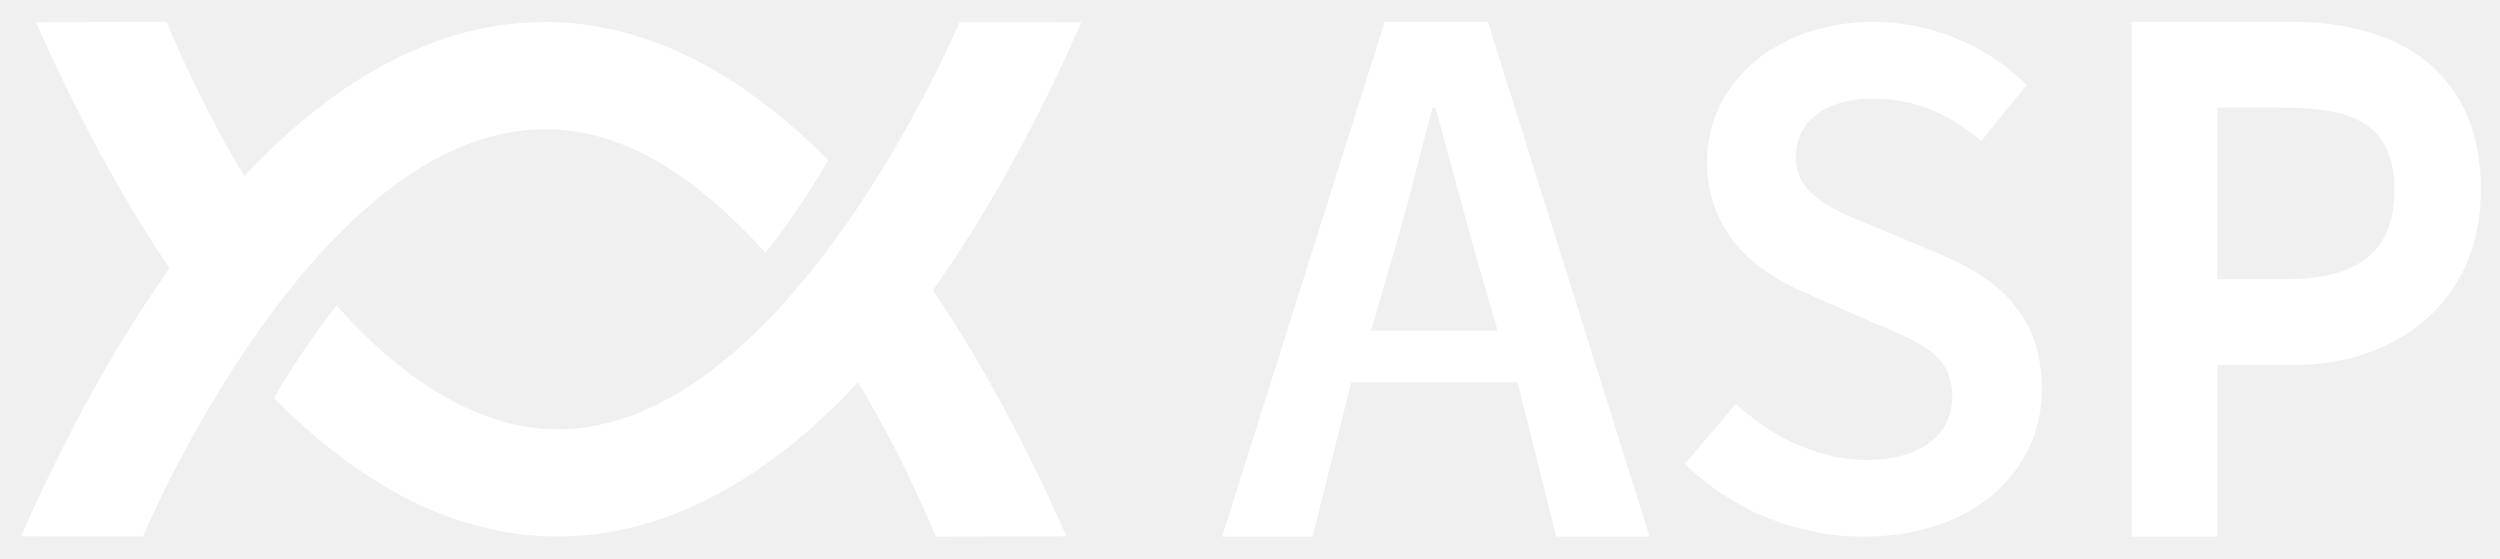
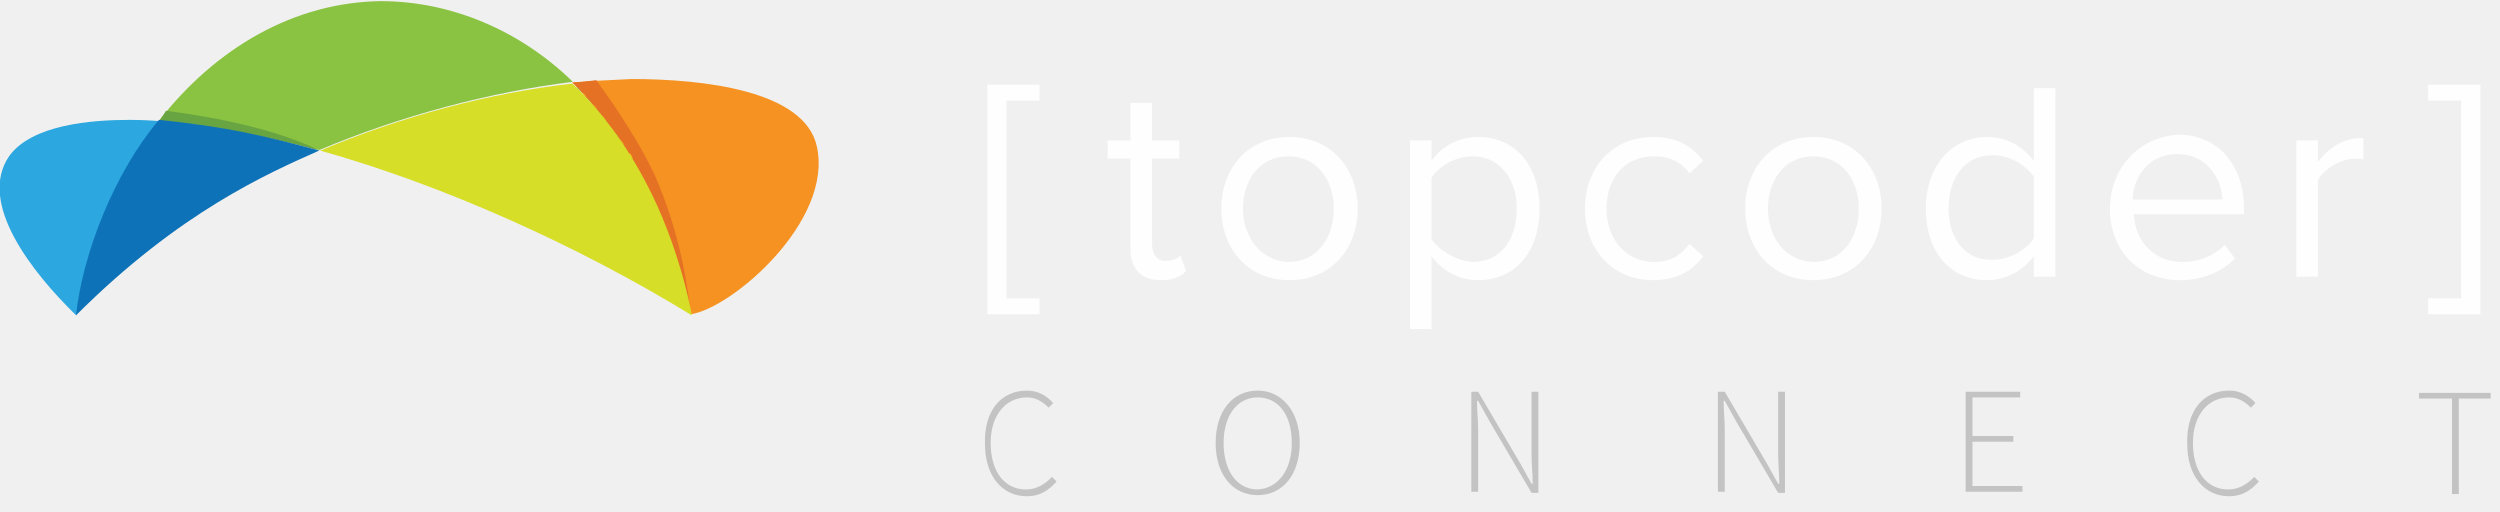
- <svg xmlns="http://www.w3.org/2000/svg" width="94px" height="21px" viewBox="0 0 94 21" version="1.1">
-   <defs />
-   <g id="Registration-/-Login" stroke="none" stroke-width="1" fill="none" fill-rule="evenodd">
-     <g id="Login" transform="translate(-673, -234)" fill="#FFFFFF">
-       <g id="Imported-Layers" transform="translate(673.5484, 234.5)">
-         <path d="M56.509,13.871 L50.258,13.871 L48.802,19.677 L45.405,19.677 L51.514,0.323 L55.395,0.323 L61.476,19.677 L57.965,19.677 L56.509,13.871 L56.509,13.871 Z M55.766,11.935 L55.11,9.683 C54.539,7.714 53.968,5.484 53.426,3.548 L53.312,3.548 C52.799,5.484 52.255,7.714 51.657,9.683 L51,11.935 L55.766,11.935 L55.766,11.935 Z" id="Fill-1" />
-         <path d="M64.723,14.682 C66.063,15.937 67.862,16.794 69.603,16.794 C71.687,16.794 72.857,15.852 72.857,14.397 C72.857,12.855 71.659,12.37 69.946,11.656 L67.405,10.543 C65.55,9.772 63.637,8.317 63.637,5.576 C63.637,2.607 66.263,0.323 69.889,0.323 C72.086,0.323 74.199,1.237 75.655,2.693 L73.942,4.805 C72.772,3.806 71.487,3.206 69.889,3.206 C68.119,3.206 66.977,4.035 66.977,5.405 C66.977,6.861 68.405,7.403 69.946,8.03 L72.458,9.087 C74.684,10.029 76.226,11.428 76.226,14.139 C76.226,17.165 73.714,19.677 69.517,19.677 C67.005,19.677 64.579,18.678 62.81,16.937 L64.723,14.682" id="Fill-2" />
-         <path d="M79.599,0.323 L85.658,0.323 C89.74,0.323 92.737,2.293 92.737,6.631 C92.737,10.77 89.654,13.226 85.658,13.226 L82.825,13.226 L82.825,19.677 L79.599,19.677 L79.599,0.323 L79.599,0.323 Z M85.372,10 C88.17,10 89.483,8.915 89.483,6.631 C89.483,4.29 88.084,3.548 85.372,3.548 L82.825,3.548 L82.825,10 L85.372,10 L85.372,10 Z" id="Fill-3" />
-         <path d="M40.11,0.337 L35.532,0.331 C35.532,0.331 29.101,15.643 20.41,15.643 C17.226,15.643 14.288,13.463 12.106,10.983 C10.648,12.851 9.754,14.463 9.754,14.463 C13.078,17.834 16.667,19.672 20.41,19.672 C24.392,19.672 28.21,17.627 31.719,13.87 C33.58,16.992 34.634,19.677 34.634,19.677 L39.55,19.664 C37.994,16.148 36.312,13.046 34.527,10.408 C36.523,7.609 38.395,4.23 40.11,0.337" id="Fill-4" />
-         <path d="M19.945,0.329 C15.962,0.329 12.144,2.374 8.634,6.132 C6.774,3.01 5.721,0.323 5.721,0.323 L0.804,0.337 C2.361,3.854 4.045,6.953 5.829,9.591 C3.832,12.39 1.96,15.77 0.245,19.664 L4.823,19.67 C4.823,19.67 11.254,4.358 19.945,4.358 C23.12,4.358 25.826,6.363 28.232,9.001 C29.566,7.358 30.586,5.522 30.586,5.522 C27.266,2.162 23.682,0.329 19.945,0.329" id="Fill-5" />
+ <svg xmlns="http://www.w3.org/2000/svg" version="1.1" id="Layer_1" x="0px" y="0px" viewBox="-195 374 220 45" style="enable-background:new -195 374 220 45;" xml:space="preserve">
+   <style type="text/css">
+ 	.st0{filter:url(#Adobe_OpacityMaskFilter);}
+ 	.st1{fill:#FFFFFF;}
+ 	.st2{mask:url(#mask-2);fill:#8AC342;}
+ 	.st3{filter:url(#Adobe_OpacityMaskFilter_1_);}
+ 	.st4{mask:url(#mask-4);fill:#68A442;}
+ 	.st5{filter:url(#Adobe_OpacityMaskFilter_2_);}
+ 	.st6{mask:url(#mask-6);fill:#F59221;}
+ 	.st7{filter:url(#Adobe_OpacityMaskFilter_3_);}
+ 	.st8{mask:url(#mask-8);fill:#E57224;}
+ 	.st9{filter:url(#Adobe_OpacityMaskFilter_4_);}
+ 	.st10{mask:url(#mask-10);fill:#8AC342;}
+ 	.st11{filter:url(#Adobe_OpacityMaskFilter_5_);}
+ 	.st12{mask:url(#mask-12);fill:#8AC342;}
+ 	.st13{filter:url(#Adobe_OpacityMaskFilter_6_);}
+ 	.st14{mask:url(#mask-14);fill:#8AC342;}
+ 	.st15{filter:url(#Adobe_OpacityMaskFilter_7_);}
+ 	.st16{mask:url(#mask-16);fill:#8AC342;}
+ 	.st17{filter:url(#Adobe_OpacityMaskFilter_8_);}
+ 	.st18{mask:url(#mask-18);fill:#8AC342;}
+ 	.st19{filter:url(#Adobe_OpacityMaskFilter_9_);}
+ 	.st20{mask:url(#mask-20);fill:#8AC342;}
+ 	.st21{filter:url(#Adobe_OpacityMaskFilter_10_);}
+ 	.st22{mask:url(#mask-22);fill:#8AC342;}
+ 	.st23{filter:url(#Adobe_OpacityMaskFilter_11_);}
+ 	.st24{mask:url(#mask-24);fill:#F4CA18;}
+ 	.st25{filter:url(#Adobe_OpacityMaskFilter_12_);}
+ 	.st26{mask:url(#mask-26);fill:#F4CA18;}
+ 	.st27{filter:url(#Adobe_OpacityMaskFilter_13_);}
+ 	.st28{mask:url(#mask-28);fill:#F4CA18;}
+ 	.st29{filter:url(#Adobe_OpacityMaskFilter_14_);}
+ 	.st30{mask:url(#mask-30);fill:#F4CA18;}
+ 	.st31{filter:url(#Adobe_OpacityMaskFilter_15_);}
+ 	.st32{mask:url(#mask-32);fill:#F4CA18;}
+ 	.st33{filter:url(#Adobe_OpacityMaskFilter_16_);}
+ 	.st34{mask:url(#mask-34);fill:#F4CA18;}
+ 	.st35{filter:url(#Adobe_OpacityMaskFilter_17_);}
+ 	.st36{mask:url(#mask-36);fill:#F4CA18;}
+ 	.st37{filter:url(#Adobe_OpacityMaskFilter_18_);}
+ 	.st38{mask:url(#mask-38);fill:#D7DE28;}
+ 	.st39{filter:url(#Adobe_OpacityMaskFilter_19_);}
+ 	.st40{mask:url(#mask-40);fill:#2CA7DF;}
+ 	.st41{filter:url(#Adobe_OpacityMaskFilter_20_);}
+ 	.st42{mask:url(#mask-42);fill:#2CA7DF;}
+ 	.st43{filter:url(#Adobe_OpacityMaskFilter_21_);}
+ 	.st44{mask:url(#mask-44);fill:#0D72B8;}
+ 	.st45{filter:url(#Adobe_OpacityMaskFilter_22_);}
+ 	.st46{mask:url(#mask-46);fill:#FEFEFE;}
+ 	.st47{fill:#C4C3C3;}
+ </style>
+   <g id="Page-1">
+     <g id="tc-connect-light">
+       <g id="Page-1-Copy">
+         <g id="Group-3" transform="translate(13.50877, 0)">
+           <g id="Clip-2">
+ 				</g>
+           <defs>
+             <filter id="Adobe_OpacityMaskFilter" filterUnits="userSpaceOnUse" x="-199.3" y="369.3" width="46" height="22.8">
+               <feColorMatrix type="matrix" values="1 0 0 0 0  0 1 0 0 0  0 0 1 0 0  0 0 0 1 0" />
+             </filter>
+           </defs>
+           <mask maskUnits="userSpaceOnUse" x="-199.3" y="369.3" width="46" height="22.8" id="mask-2">
+             <g class="st0">
+               <path id="path-1" class="st1" d="M-194.5,384.6c4.2,0.3,9.2,1.3,14.1,2.6l0,0c7.1-3,15-5.1,22.3-6l0,0        c-4.6-4.5-10.7-7.1-16.9-7.1l0,0C-182.6,374.2-189.5,378.2-194.5,384.6L-194.5,384.6z" />
+             </g>
+           </mask>
+           <path id="Fill-1" class="st2" d="M-199.3,369.3h46v22.8h-46V369.3z" />
+         </g>
+         <g id="Group-6" transform="translate(13.50877, 9.649123)">
+           <g id="Clip-5">
+ 				</g>
+           <defs>
+             <filter id="Adobe_OpacityMaskFilter_1_" filterUnits="userSpaceOnUse" x="-199.3" y="369.3" width="23.8" height="13.1">
+               <feColorMatrix type="matrix" values="1 0 0 0 0  0 1 0 0 0  0 0 1 0 0  0 0 0 1 0" />
+             </filter>
+           </defs>
+           <mask maskUnits="userSpaceOnUse" x="-199.3" y="369.3" width="23.8" height="13.1" id="mask-4">
+             <g class="st3">
+               <path id="path-3" class="st1" d="M-194.5,375c4.2,0.3,9.3,1.3,14.1,2.6l0,0c-4.8-2.4-12-3.3-13.5-3.5l0,0        C-194,374.3-194.3,374.7-194.5,375L-194.5,375z" />
+             </g>
+           </mask>
+           <path id="Fill-4" class="st4" d="M-199.3,369.3h23.8v13.1h-23.8V369.3z" />
+         </g>
+         <g id="Group-9" transform="translate(50.17544, 6.754386)">
+           <g id="Clip-8">
+ 				</g>
+           <defs>
+             <filter id="Adobe_OpacityMaskFilter_2_" filterUnits="userSpaceOnUse" x="-199.6" y="369.5" width="31.4" height="30.3">
+               <feColorMatrix type="matrix" values="1 0 0 0 0  0 1 0 0 0  0 0 1 0 0  0 0 0 1 0" />
+             </filter>
+           </defs>
+           <mask maskUnits="userSpaceOnUse" x="-199.6" y="369.5" width="31.4" height="30.3" id="mask-6">
+             <g class="st5">
+               <path id="path-5" class="st1" d="M-194.8,374.5c0.1,0.1,4.3,4.3,6.8,9.6l0,0c2.5,5.4,3.6,10.8,3.6,10.8l0,0        c3.6-0.5,12.6-8.2,11.1-14.8l0,0c-1.1-4.9-10-5.9-16.3-5.9l0,0C-191.7,374.3-193.7,374.4-194.8,374.5L-194.8,374.5z" />
+             </g>
+           </mask>
+           <path id="Fill-7" class="st6" d="M-199.6,369.5h31.4v30.3h-31.4V369.5z" />
+         </g>
+         <g id="Group-12" transform="translate(50.17544, 6.754386)">
+           <g id="Clip-11">
+ 				</g>
+           <defs>
+             <filter id="Adobe_OpacityMaskFilter_3_" filterUnits="userSpaceOnUse" x="-199.6" y="369.5" width="20.1" height="30.3">
+               <feColorMatrix type="matrix" values="1 0 0 0 0  0 1 0 0 0  0 0 1 0 0  0 0 0 1 0" />
+             </filter>
+           </defs>
+           <mask maskUnits="userSpaceOnUse" x="-199.6" y="369.5" width="20.1" height="30.3" id="mask-8">
+             <g class="st7">
+               <path id="path-7" class="st1" d="M-194.8,374.5c0.1,0.1,4.3,4.3,6.8,9.6l0,0c2.5,5.4,3.6,10.8,3.6,10.8l0,0        c-0.2-2.1-0.8-6.5-2.8-11.4l0,0c-1.3-3.2-3.9-7-5.5-9.2l0,0C-193.5,374.4-194.2,374.5-194.8,374.5L-194.8,374.5z" />
+             </g>
+           </mask>
+           <path id="Fill-10" class="st8" d="M-199.6,369.5h20.1v30.3h-20.1V369.5z" />
+         </g>
+         <g id="Group-15" transform="translate(55, 13.50877)">
+           <g id="Clip-14">
+ 				</g>
+           <defs>
+             <filter id="Adobe_OpacityMaskFilter_4_" filterUnits="userSpaceOnUse" x="-199.2" y="369.7" width="10" height="10.3">
+               <feColorMatrix type="matrix" values="1 0 0 0 0  0 1 0 0 0  0 0 1 0 0  0 0 0 1 0" />
+             </filter>
+           </defs>
+           <mask maskUnits="userSpaceOnUse" x="-199.2" y="369.7" width="10" height="10.3" id="mask-10">
+             <g class="st9">
+               <path id="path-9" class="st1" d="M-194,375.1c-0.1-0.2-0.3-0.4-0.4-0.6l0,0C-194.2,374.7-194.1,374.9-194,375.1L-194,375.1z" />
+             </g>
+           </mask>
+           <path id="Fill-13" class="st10" d="M-199.2,369.7h10v10.3h-10V369.7z" />
+         </g>
+         <g id="Group-18" transform="translate(54.03509, 12.54386)">
+           <g id="Clip-17">
+ 				</g>
+           <defs>
+             <filter id="Adobe_OpacityMaskFilter_5_" filterUnits="userSpaceOnUse" x="-198.9" y="369.4" width="10.1" height="10.3">
+               <feColorMatrix type="matrix" values="1 0 0 0 0  0 1 0 0 0  0 0 1 0 0  0 0 0 1 0" />
+             </filter>
+           </defs>
+           <mask maskUnits="userSpaceOnUse" x="-198.9" y="369.4" width="10.1" height="10.3" id="mask-12">
+             <g class="st11">
+               <path id="path-11" class="st1" d="M-193.7,374.9c-0.1-0.2-0.3-0.4-0.4-0.6l0,0C-194,374.5-193.8,374.7-193.7,374.9        L-193.7,374.9z" />
+             </g>
+           </mask>
+           <path id="Fill-16" class="st12" d="M-198.9,369.4h10.1v10.3h-10.1V369.4z" />
+         </g>
+         <g id="Group-21" transform="translate(52.10526, 8.684211)">
+           <g id="Clip-20">
+ 				</g>
+           <defs>
+             <filter id="Adobe_OpacityMaskFilter_6_" filterUnits="userSpaceOnUse" x="-199.4" y="370.1" width="10.1" height="10.2">
+               <feColorMatrix type="matrix" values="1 0 0 0 0  0 1 0 0 0  0 0 1 0 0  0 0 0 1 0" />
+             </filter>
+           </defs>
+           <mask maskUnits="userSpaceOnUse" x="-199.4" y="370.1" width="10.1" height="10.2" id="mask-14">
+             <g class="st13">
+               <path id="path-13" class="st1" d="M-194.2,375.4c-0.2-0.2-0.3-0.4-0.5-0.6l0,0C-194.5,375.1-194.3,375.2-194.2,375.4        L-194.2,375.4z" />
+             </g>
+           </mask>
+           <path id="Fill-19" class="st14" d="M-199.4,370.1h10.1v10.2h-10.1V370.1z" />
+         </g>
+         <g id="Group-24" transform="translate(51.14035, 7.719298)">
+           <g id="Clip-23">
+ 				</g>
+           <defs>
+             <filter id="Adobe_OpacityMaskFilter_7_" filterUnits="userSpaceOnUse" x="-199.3" y="370" width="10.1" height="10.2">
+               <feColorMatrix type="matrix" values="1 0 0 0 0  0 1 0 0 0  0 0 1 0 0  0 0 0 1 0" />
+             </filter>
+           </defs>
+           <mask maskUnits="userSpaceOnUse" x="-199.3" y="370" width="10.1" height="10.2" id="mask-16">
+             <g class="st15">
+               <path id="path-15" class="st1" d="M-194,375.4c-0.2-0.2-0.3-0.4-0.5-0.5l0,0C-194.4,375-194.2,375.2-194,375.4L-194,375.4z" />
+             </g>
+           </mask>
+           <path id="Fill-22" class="st16" d="M-199.3,370h10.1v10.2h-10.1V370z" />
+         </g>
+         <g id="Group-27" transform="translate(53.07017, 9.649123)">
+           <g id="Clip-26">
+ 				</g>
+           <defs>
+             <filter id="Adobe_OpacityMaskFilter_8_" filterUnits="userSpaceOnUse" x="-199.6" y="370.1" width="10.1" height="10.2">
+               <feColorMatrix type="matrix" values="1 0 0 0 0  0 1 0 0 0  0 0 1 0 0  0 0 0 1 0" />
+             </filter>
+           </defs>
+           <mask maskUnits="userSpaceOnUse" x="-199.6" y="370.1" width="10.1" height="10.2" id="mask-18">
+             <g class="st17">
+               <path id="path-17" class="st1" d="M-194.3,375.5c-0.1-0.2-0.3-0.4-0.4-0.6l0,0C-194.6,375.1-194.4,375.3-194.3,375.5        L-194.3,375.5z" />
+             </g>
+           </mask>
+           <path id="Fill-25" class="st18" d="M-199.6,370.1h10.1v10.2h-10.1V370.1z" />
+         </g>
+         <g id="Group-30" transform="translate(50.17544, 6.754386)">
+           <g id="Clip-29">
+ 				</g>
+           <defs>
+             <filter id="Adobe_OpacityMaskFilter_9_" filterUnits="userSpaceOnUse" x="-199.3" y="370" width="10.2" height="10.2">
+               <feColorMatrix type="matrix" values="1 0 0 0 0  0 1 0 0 0  0 0 1 0 0  0 0 0 1 0" />
+             </filter>
+           </defs>
+           <mask maskUnits="userSpaceOnUse" x="-199.3" y="370" width="10.2" height="10.2" id="mask-20">
+             <g class="st19">
+               <path id="path-19" class="st1" d="M-194,375.4c-0.2-0.2-0.3-0.3-0.5-0.5l0,0C-194.3,375-194.1,375.2-194,375.4L-194,375.4z" />
+             </g>
+           </mask>
+           <path id="Fill-28" class="st20" d="M-199.3,370h10.2v10.2h-10.2V370z" />
+         </g>
+         <g id="Group-33" transform="translate(54.03509, 11.57895)">
+           <g id="Clip-32">
+ 				</g>
+           <defs>
+             <filter id="Adobe_OpacityMaskFilter_10_" filterUnits="userSpaceOnUse" x="-199.7" y="369.3" width="10.1" height="10.3">
+               <feColorMatrix type="matrix" values="1 0 0 0 0  0 1 0 0 0  0 0 1 0 0  0 0 0 1 0" />
+             </filter>
+           </defs>
+           <mask maskUnits="userSpaceOnUse" x="-199.7" y="369.3" width="10.1" height="10.3" id="mask-22">
+             <g class="st21">
+               <path id="path-21" class="st1" d="M-194.5,374.7c-0.1-0.2-0.3-0.4-0.4-0.6l0,0C-194.7,374.3-194.6,374.5-194.5,374.7        L-194.5,374.7z" />
+             </g>
+           </mask>
+           <path id="Fill-31" class="st22" d="M-199.7,369.3h10.1v10.3h-10.1V369.3z" />
+         </g>
+         <g id="Group-36" transform="translate(51.14035, 7.719298)">
+           <g id="Clip-35">
+ 				</g>
+           <defs>
+             <filter id="Adobe_OpacityMaskFilter_11_" filterUnits="userSpaceOnUse" x="-199.8" y="369.6" width="10.1" height="10.1">
+               <feColorMatrix type="matrix" values="1 0 0 0 0  0 1 0 0 0  0 0 1 0 0  0 0 0 1 0" />
+             </filter>
+           </defs>
+           <mask maskUnits="userSpaceOnUse" x="-199.8" y="369.6" width="10.1" height="10.1" id="mask-24">
+             <g class="st23">
+               <path id="path-23" class="st1" d="M-194.5,374.8c-0.1-0.1-0.3-0.3-0.4-0.4l0,0C-194.8,374.6-194.7,374.7-194.5,374.8        L-194.5,374.8z" />
+             </g>
+           </mask>
+           <path id="Fill-34" class="st24" d="M-199.8,369.6h10.1v10.1h-10.1V369.6z" />
+         </g>
+         <g id="Group-39" transform="translate(50.17544, 6.754386)">
+           <g id="Clip-38">
+ 				</g>
+           <defs>
+             <filter id="Adobe_OpacityMaskFilter_12_" filterUnits="userSpaceOnUse" x="-199.6" y="369.7" width="10" height="10">
+               <feColorMatrix type="matrix" values="1 0 0 0 0  0 1 0 0 0  0 0 1 0 0  0 0 0 1 0" />
+             </filter>
+           </defs>
+           <mask maskUnits="userSpaceOnUse" x="-199.6" y="369.7" width="10" height="10" id="mask-26">
+             <g class="st25">
+               <path id="path-25" class="st1" d="M-194.8,374.6c0.1,0.1,0.2,0.2,0.3,0.3l0,0C-194.6,374.8-194.7,374.7-194.8,374.6        L-194.8,374.6L-194.8,374.6z" />
+             </g>
+           </mask>
+           <path id="Fill-37" class="st26" d="M-199.6,369.7h10v10h-10V369.7z" />
+         </g>
+         <g id="Group-42" transform="translate(55, 12.54386)">
+           <g id="Clip-41">
+ 				</g>
+           <defs>
+             <filter id="Adobe_OpacityMaskFilter_13_" filterUnits="userSpaceOnUse" x="-199.5" y="370.1" width="10" height="10.2">
+               <feColorMatrix type="matrix" values="1 0 0 0 0  0 1 0 0 0  0 0 1 0 0  0 0 0 1 0" />
+             </filter>
+           </defs>
+           <mask maskUnits="userSpaceOnUse" x="-199.5" y="370.1" width="10" height="10.2" id="mask-28">
+             <g class="st27">
+               <path id="path-27" class="st1" d="M-194.3,375.4c-0.1-0.2-0.2-0.4-0.3-0.5l0,0C-194.6,375.1-194.5,375.3-194.3,375.4        L-194.3,375.4z" />
+             </g>
+           </mask>
+           <path id="Fill-40" class="st28" d="M-199.5,370.1h10v10.2h-10V370.1z" />
+         </g>
+         <g id="Group-45" transform="translate(54.03509, 11.57895)">
+           <g id="Clip-44">
+ 				</g>
+           <defs>
+             <filter id="Adobe_OpacityMaskFilter_14_" filterUnits="userSpaceOnUse" x="-199.3" y="369.9" width="10" height="10.2">
+               <feColorMatrix type="matrix" values="1 0 0 0 0  0 1 0 0 0  0 0 1 0 0  0 0 0 1 0" />
+             </filter>
+           </defs>
+           <mask maskUnits="userSpaceOnUse" x="-199.3" y="369.9" width="10" height="10.2" id="mask-30">
+             <g class="st29">
+               <path id="path-29" class="st1" d="M-194.1,375.2c-0.1-0.2-0.2-0.4-0.4-0.5l0,0C-194.3,374.9-194.2,375.1-194.1,375.2        L-194.1,375.2z" />
+             </g>
+           </mask>
+           <path id="Fill-43" class="st30" d="M-199.3,369.9h10v10.2h-10V369.9z" />
+         </g>
+         <g id="Group-48" transform="translate(53.07017, 10.61403)">
+           <g id="Clip-47">
+ 				</g>
+           <defs>
+             <filter id="Adobe_OpacityMaskFilter_15_" filterUnits="userSpaceOnUse" x="-199.1" y="369.7" width="10" height="10.2">
+               <feColorMatrix type="matrix" values="1 0 0 0 0  0 1 0 0 0  0 0 1 0 0  0 0 0 1 0" />
+             </filter>
+           </defs>
+           <mask maskUnits="userSpaceOnUse" x="-199.1" y="369.7" width="10" height="10.2" id="mask-32">
+             <g class="st31">
+               <path id="path-31" class="st1" d="M-193.9,375.1c-0.1-0.2-0.2-0.3-0.4-0.5l0,0C-194.2,374.7-194,374.9-193.9,375.1        L-193.9,375.1z" />
+             </g>
+           </mask>
+           <path id="Fill-46" class="st32" d="M-199.1,369.7h10v10.2h-10V369.7z" />
+         </g>
+         <g id="Group-51" transform="translate(51.14035, 8.684211)">
+           <g id="Clip-50">
+ 				</g>
+           <defs>
+             <filter id="Adobe_OpacityMaskFilter_16_" filterUnits="userSpaceOnUse" x="-198.9" y="369.6" width="10" height="10.1">
+               <feColorMatrix type="matrix" values="1 0 0 0 0  0 1 0 0 0  0 0 1 0 0  0 0 0 1 0" />
+             </filter>
+           </defs>
+           <mask maskUnits="userSpaceOnUse" x="-198.9" y="369.6" width="10" height="10.1" id="mask-34">
+             <g class="st33">
+               <path id="path-33" class="st1" d="M-193.6,374.9c-0.1-0.2-0.3-0.3-0.4-0.5l0,0C-193.9,374.6-193.8,374.7-193.6,374.9        L-193.6,374.9z" />
+             </g>
+           </mask>
+           <path id="Fill-49" class="st34" d="M-198.9,369.6h10v10.1h-10V369.6z" />
+         </g>
+         <g id="Group-54" transform="translate(52.10526, 9.649123)">
+           <g id="Clip-53">
+ 				</g>
+           <defs>
+             <filter id="Adobe_OpacityMaskFilter_17_" filterUnits="userSpaceOnUse" x="-199" y="369.6" width="10" height="10.1">
+               <feColorMatrix type="matrix" values="1 0 0 0 0  0 1 0 0 0  0 0 1 0 0  0 0 0 1 0" />
+             </filter>
+           </defs>
+           <mask maskUnits="userSpaceOnUse" x="-199" y="369.6" width="10" height="10.1" id="mask-36">
+             <g class="st35">
+               <path id="path-35" class="st1" d="M-193.8,375c-0.1-0.2-0.3-0.3-0.4-0.5l0,0C-194,374.6-193.9,374.8-193.8,375L-193.8,375z" />
+             </g>
+           </mask>
+           <path id="Fill-52" class="st36" d="M-199,369.6h10v10.1h-10V369.6z" />
+         </g>
+         <g id="Group-57" transform="translate(27.98246, 6.754386)">
+           <g id="Clip-56">
+ 				</g>
+           <defs>
+             <filter id="Adobe_OpacityMaskFilter_18_" filterUnits="userSpaceOnUse" x="-199.7" y="369.7" width="42.4" height="30.1">
+               <feColorMatrix type="matrix" values="1 0 0 0 0  0 1 0 0 0  0 0 1 0 0  0 0 0 1 0" />
+             </filter>
+           </defs>
+           <mask maskUnits="userSpaceOnUse" x="-199.7" y="369.7" width="42.4" height="30.1" id="mask-38">
+             <g class="st37">
+               <path id="path-37" class="st1" d="M-194.8,380.5c10.7,3,22.6,8.3,32.7,14.5l0,0c0-0.1-1.1-6.2-4.1-11.8l0,0        c-3-5.7-6.4-8.5-6.4-8.6l0,0C-179.8,375.4-187.7,377.5-194.8,380.5L-194.8,380.5z" />
+             </g>
+           </mask>
+           <path id="Fill-55" class="st38" d="M-199.7,369.7h42.4v30.1h-42.4V369.7z" />
+         </g>
+         <g id="Group-60" transform="translate(0, 9.649123)">
+           <g id="Clip-59">
+ 				</g>
+           <defs>
+             <filter id="Adobe_OpacityMaskFilter_19_" filterUnits="userSpaceOnUse" x="-199.8" y="370" width="23.7" height="26.9">
+               <feColorMatrix type="matrix" values="1 0 0 0 0  0 1 0 0 0  0 0 1 0 0  0 0 0 1 0" />
+             </filter>
+           </defs>
+           <mask maskUnits="userSpaceOnUse" x="-199.8" y="370" width="23.7" height="26.9" id="mask-40">
+             <g class="st39">
+               <path id="path-39" class="st1" d="M-194.2,378.1c-2.8,4.1,2,10.2,5.9,14l0,0l7.3-17.1c-0.1,0-1.2-0.1-2.6-0.1l0,0        C-186.9,374.9-192.2,375.3-194.2,378.1L-194.2,378.1z" />
+             </g>
+           </mask>
+           <path id="Fill-58" class="st40" d="M-199.8,370h23.7v26.9h-23.7V370z" />
+         </g>
+         <g id="Group-63" transform="translate(11.57895, 12.54386)">
+           <g id="Clip-62">
+ 				</g>
+           <defs>
+             <filter id="Adobe_OpacityMaskFilter_20_" filterUnits="userSpaceOnUse" x="-199.5" y="369.3" width="10.5" height="10.9">
+               <feColorMatrix type="matrix" values="1 0 0 0 0  0 1 0 0 0  0 0 1 0 0  0 0 0 1 0" />
+             </filter>
+           </defs>
+           <mask maskUnits="userSpaceOnUse" x="-199.5" y="369.3" width="10.5" height="10.9" id="mask-42">
+             <g class="st41">
+               <path id="path-41" class="st1" d="M-194.7,375.4c0.3-0.4,0.5-0.9,0.8-1.3l0,0C-194.1,374.5-194.4,374.9-194.7,375.4        L-194.7,375.4z" />
+             </g>
+           </mask>
+           <path id="Fill-61" class="st42" d="M-199.5,369.3h10.5v10.9h-10.5V369.3z" />
+         </g>
+         <g id="Group-66" transform="translate(5.789474, 9.649123)">
+           <g id="Clip-65">
+ 				</g>
+           <defs>
+             <filter id="Adobe_OpacityMaskFilter_21_" filterUnits="userSpaceOnUse" x="-198.9" y="370.1" width="31.1" height="26.8">
+               <feColorMatrix type="matrix" values="1 0 0 0 0  0 1 0 0 0  0 0 1 0 0  0 0 0 1 0" />
+             </filter>
+           </defs>
+           <mask maskUnits="userSpaceOnUse" x="-198.9" y="370.1" width="31.1" height="26.8" id="mask-44">
+             <g class="st43">
+               <path id="path-43" class="st1" d="M-194.1,392.1c9.1-9.1,16.9-12.5,21.4-14.5l0,0c-4.8-1.3-8.2-2.1-14.1-2.7l0,0        C-190.7,379.5-193.5,386.6-194.1,392.1L-194.1,392.1z" />
+             </g>
+           </mask>
+           <path id="Fill-64" class="st44" d="M-198.9,370.1h31.1v26.8h-31.1V370.1z" />
+         </g>
+         <g id="Group-69" transform="translate(85.87719, 6.754386)">
+           <g id="Clip-68">
+ 				</g>
+           <defs>
+             <filter id="Adobe_OpacityMaskFilter_22_" filterUnits="userSpaceOnUse" x="-198.9" y="369.8" width="141.2" height="31.2">
+               <feColorMatrix type="matrix" values="1 0 0 0 0  0 1 0 0 0  0 0 1 0 0  0 0 0 1 0" />
+             </filter>
+           </defs>
+           <mask maskUnits="userSpaceOnUse" x="-198.9" y="369.8" width="141.2" height="31.2" id="mask-46">
+             <g class="st45">
+               <path id="path-45" class="st1" d="M-67.2,374.7v1.4h2.9v17.4h-2.9v1.4h4.6v-20.2H-67.2z M-194,374.7v20.2h4.6v-1.4h-2.9v-17.4        h2.9v-1.4H-194z M-101.9,375v6.4c-1-1.3-2.4-2.1-4.1-2.1l0,0c-3.1,0-5.4,2.5-5.4,6.3l0,0c0,3.9,2.2,6.3,5.4,6.3l0,0        c1.7,0,3.2-0.9,4.1-2.1l0,0v1.8h1.9V375H-101.9z M-109.4,385.6c0-2.7,1.4-4.7,3.9-4.7l0,0c1.5,0,2.9,0.9,3.6,1.9l0,0v5.4        c-0.6,1-2.1,1.9-3.6,1.9l0,0C-107.9,390.2-109.4,388.3-109.4,385.6L-109.4,385.6z M-181.4,376.3v3.3h-2v1.6h2v7.9        c0,1.8,0.9,2.8,2.7,2.8l0,0c1.1,0,1.7-0.3,2.2-0.8l0,0l-0.5-1.4c-0.2,0.3-0.7,0.5-1.3,0.5l0,0c-0.8,0-1.2-0.6-1.2-1.5l0,0        v-7.5h2.4v-1.6h-2.4v-3.3H-181.4z M-95.2,385.6c0,3.8,2.6,6.3,6.2,6.3l0,0c1.9,0,3.6-0.7,4.8-1.9l0,0l-0.9-1.2        c-1,1-2.3,1.5-3.7,1.5l0,0c-2.6,0-4.2-1.9-4.3-4.2l0,0h9.7v-0.5c0-3.6-2.1-6.5-5.8-6.5l0,0C-92.7,379.3-95.2,382.1-95.2,385.6        L-95.2,385.6z M-89.3,380.8c2.7,0,3.9,2.2,4,4l0,0h-7.9C-93.2,383-91.9,380.8-89.3,380.8L-89.3,380.8z M-127.3,385.6        c0,3.5,2.3,6.3,6,6.3l0,0c3.7,0,6-2.8,6-6.3l0,0c0-3.5-2.3-6.3-6-6.3l0,0C-125,379.3-127.3,382.1-127.3,385.6L-127.3,385.6z         M-125.3,385.6c0-2.4,1.4-4.6,4-4.6l0,0c2.6,0,4,2.2,4,4.6l0,0c0,2.5-1.4,4.7-4,4.7l0,0C-123.9,390.2-125.3,388-125.3,385.6        L-125.3,385.6z M-141.4,385.6c0,3.6,2.4,6.3,6,6.3l0,0c2.2,0,3.5-0.9,4.4-2.1l0,0l-1.2-1.1c-0.8,1.1-1.8,1.6-3.1,1.6l0,0        c-2.5,0-4.2-2-4.2-4.7l0,0c0-2.7,1.6-4.6,4.2-4.6l0,0c1.2,0,2.3,0.4,3.1,1.5l0,0l1.2-1.1c-0.9-1.2-2.2-2.1-4.4-2.1l0,0        C-139,379.3-141.4,382-141.4,385.6L-141.4,385.6z M-154.9,381.4v-1.8h-1.9v16.6h1.9v-6.4c1,1.3,2.4,2.1,4.1,2.1l0,0        c3.2,0,5.4-2.4,5.4-6.3l0,0c0-3.9-2.2-6.3-5.4-6.3l0,0C-152.5,379.3-154,380.1-154.9,381.4L-154.9,381.4z M-154.9,388.3v-5.4        c0.6-1,2.1-1.9,3.6-1.9l0,0c2.4,0,3.9,2,3.9,4.6l0,0c0,2.7-1.4,4.7-3.9,4.7l0,0C-152.7,390.2-154.2,389.3-154.9,388.3        L-154.9,388.3z M-173.4,385.6c0,3.5,2.3,6.3,6,6.3l0,0c3.7,0,6-2.8,6-6.3l0,0c0-3.5-2.3-6.3-6-6.3l0,0        C-171.1,379.3-173.4,382.1-173.4,385.6L-173.4,385.6z M-171.5,385.6c0-2.4,1.4-4.6,4-4.6l0,0c2.6,0,4,2.2,4,4.6l0,0        c0,2.5-1.4,4.7-4,4.7l0,0C-170,390.2-171.5,388-171.5,385.6L-171.5,385.6z M-76.9,381.5v-1.9h-1.9v12h1.9v-8.5        c0.5-1,2.1-1.9,3.3-1.9l0,0c0.3,0,0.5,0,0.7,0.1l0,0v-1.9C-74.5,379.3-75.9,380.2-76.9,381.5L-76.9,381.5z" />
+             </g>
+           </mask>
+           <path id="Fill-67" class="st46" d="M-198.9,369.8h141.2V401h-141.2V369.8z" />
+         </g>
+         <g id="Group-84" transform="translate(85.87719, 33.77193)">
+           <path id="Fill-70" class="st47" d="M-190.5,374.6c1,0,1.8,0.5,2.3,1.1l-0.4,0.4c-0.5-0.5-1.1-0.9-1.9-0.9c-1.9,0-3.2,1.6-3.2,4      c0,2.5,1.2,4.1,3.1,4.1c0.9,0,1.6-0.4,2.3-1.1l0.4,0.4c-0.7,0.8-1.5,1.3-2.6,1.3c-2.2,0-3.7-1.8-3.7-4.6      C-194.3,376.4-192.8,374.6-190.5,374.6" />
+           <path id="Fill-72" class="st47" d="M-167.2,379.2c0-2.5-1.2-4-3-4c-1.8,0-3,1.6-3,4c0,2.5,1.2,4.1,3,4.1      C-168.4,383.2-167.2,381.6-167.2,379.2 M-173.9,379.2c0-2.8,1.5-4.6,3.7-4.6c2.1,0,3.7,1.8,3.7,4.6c0,2.8-1.5,4.6-3.7,4.6      C-172.4,383.8-173.9,382-173.9,379.2" />
+           <path id="Fill-74" class="st47" d="M-151.4,374.7h0.6l3.7,6.3l1,1.8h0.1c0-0.9-0.1-1.7-0.1-2.6v-5.5h0.6v8.9h-0.6l-3.7-6.3      l-1-1.8h-0.1c0,0.9,0.1,1.7,0.1,2.5v5.5h-0.6V374.7z" />
+           <path id="Fill-76" class="st47" d="M-129.7,374.7h0.6l3.7,6.3l1,1.8h0.1c0-0.9-0.1-1.7-0.1-2.6v-5.5h0.6v8.9h-0.6l-3.7-6.3      l-1-1.8h-0.1c0,0.9,0.1,1.7,0.1,2.5v5.5h-0.6V374.7z" />
+           <path id="Fill-78" class="st47" d="M-108,374.7h4.9v0.5h-4.2v3.4h3.6v0.5h-3.6v3.9h4.4v0.5h-5V374.7z" />
+           <path id="Fill-80" class="st47" d="M-84.7,374.6c1,0,1.8,0.5,2.3,1.1l-0.4,0.4c-0.5-0.5-1.1-0.9-1.9-0.9c-1.9,0-3.2,1.6-3.2,4      c0,2.5,1.2,4.1,3.1,4.1c0.9,0,1.6-0.4,2.3-1.1l0.4,0.4c-0.7,0.8-1.5,1.3-2.6,1.3c-2.2,0-3.7-1.8-3.7-4.6      C-88.5,376.4-87,374.6-84.7,374.6" />
+           <path id="Fill-82" class="st47" d="M-65.2,375.3h-2.8v-0.5h6.3v0.5h-2.8v8.4h-0.6V375.3z" />
+         </g>
      </g>
    </g>
  </g>
</svg>
